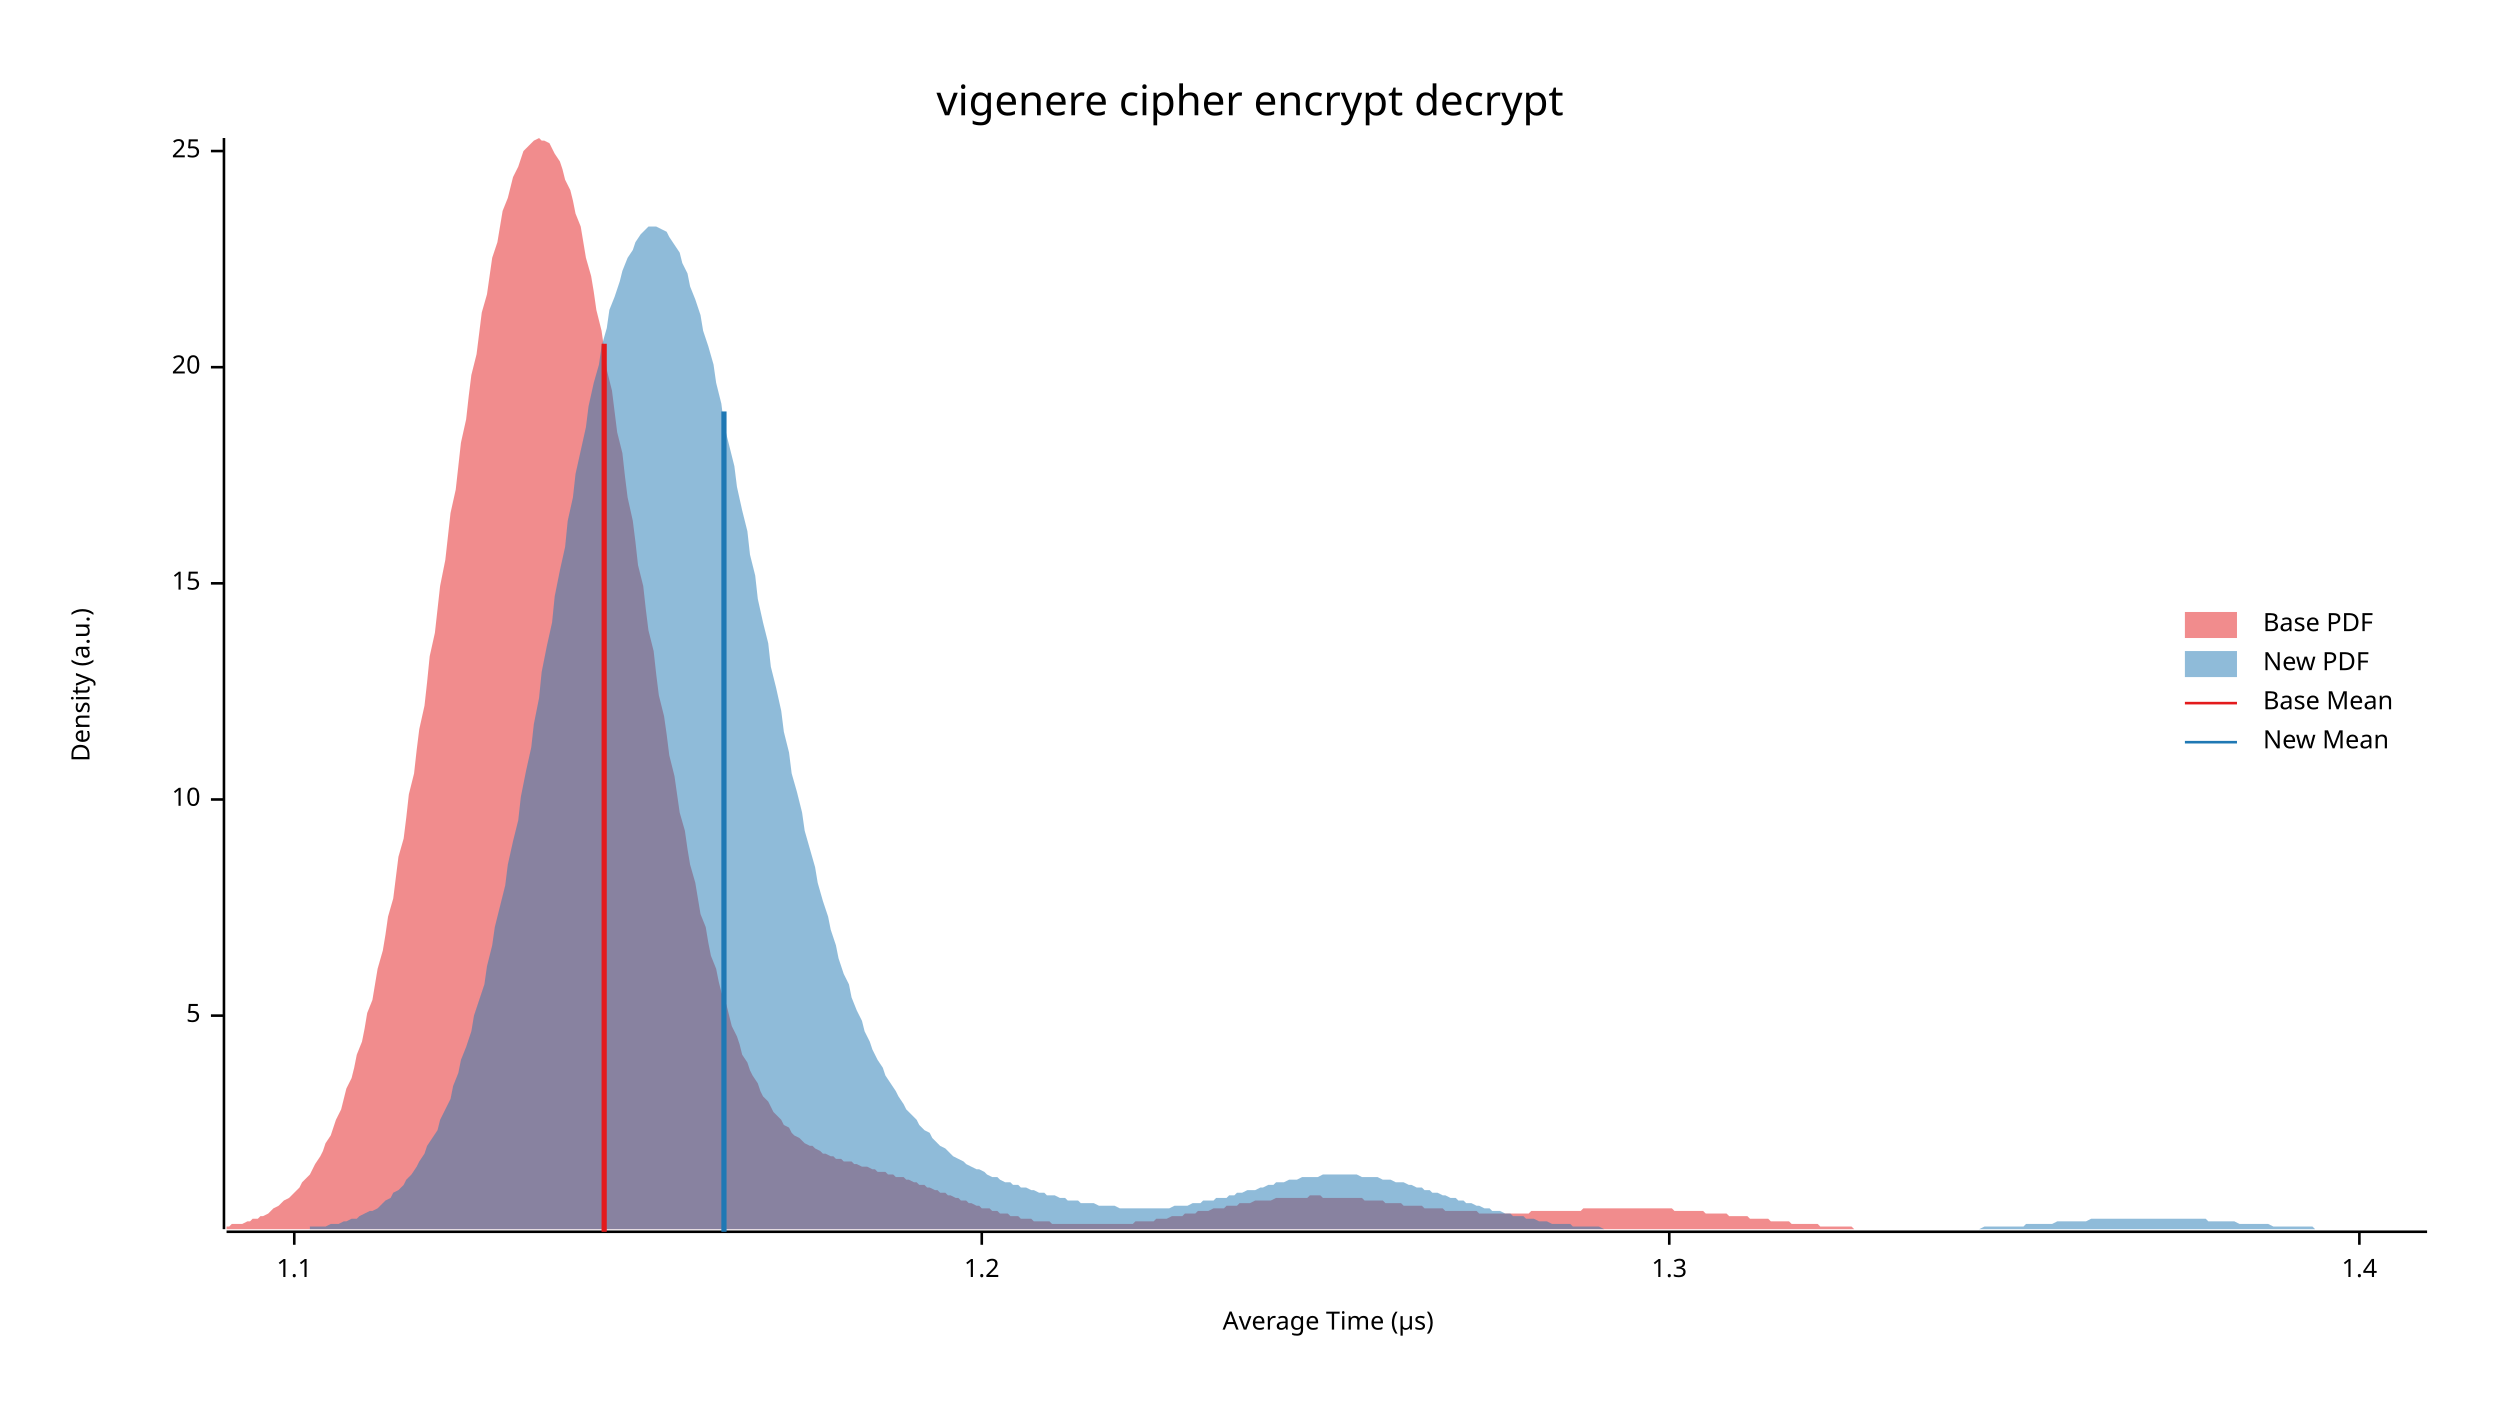
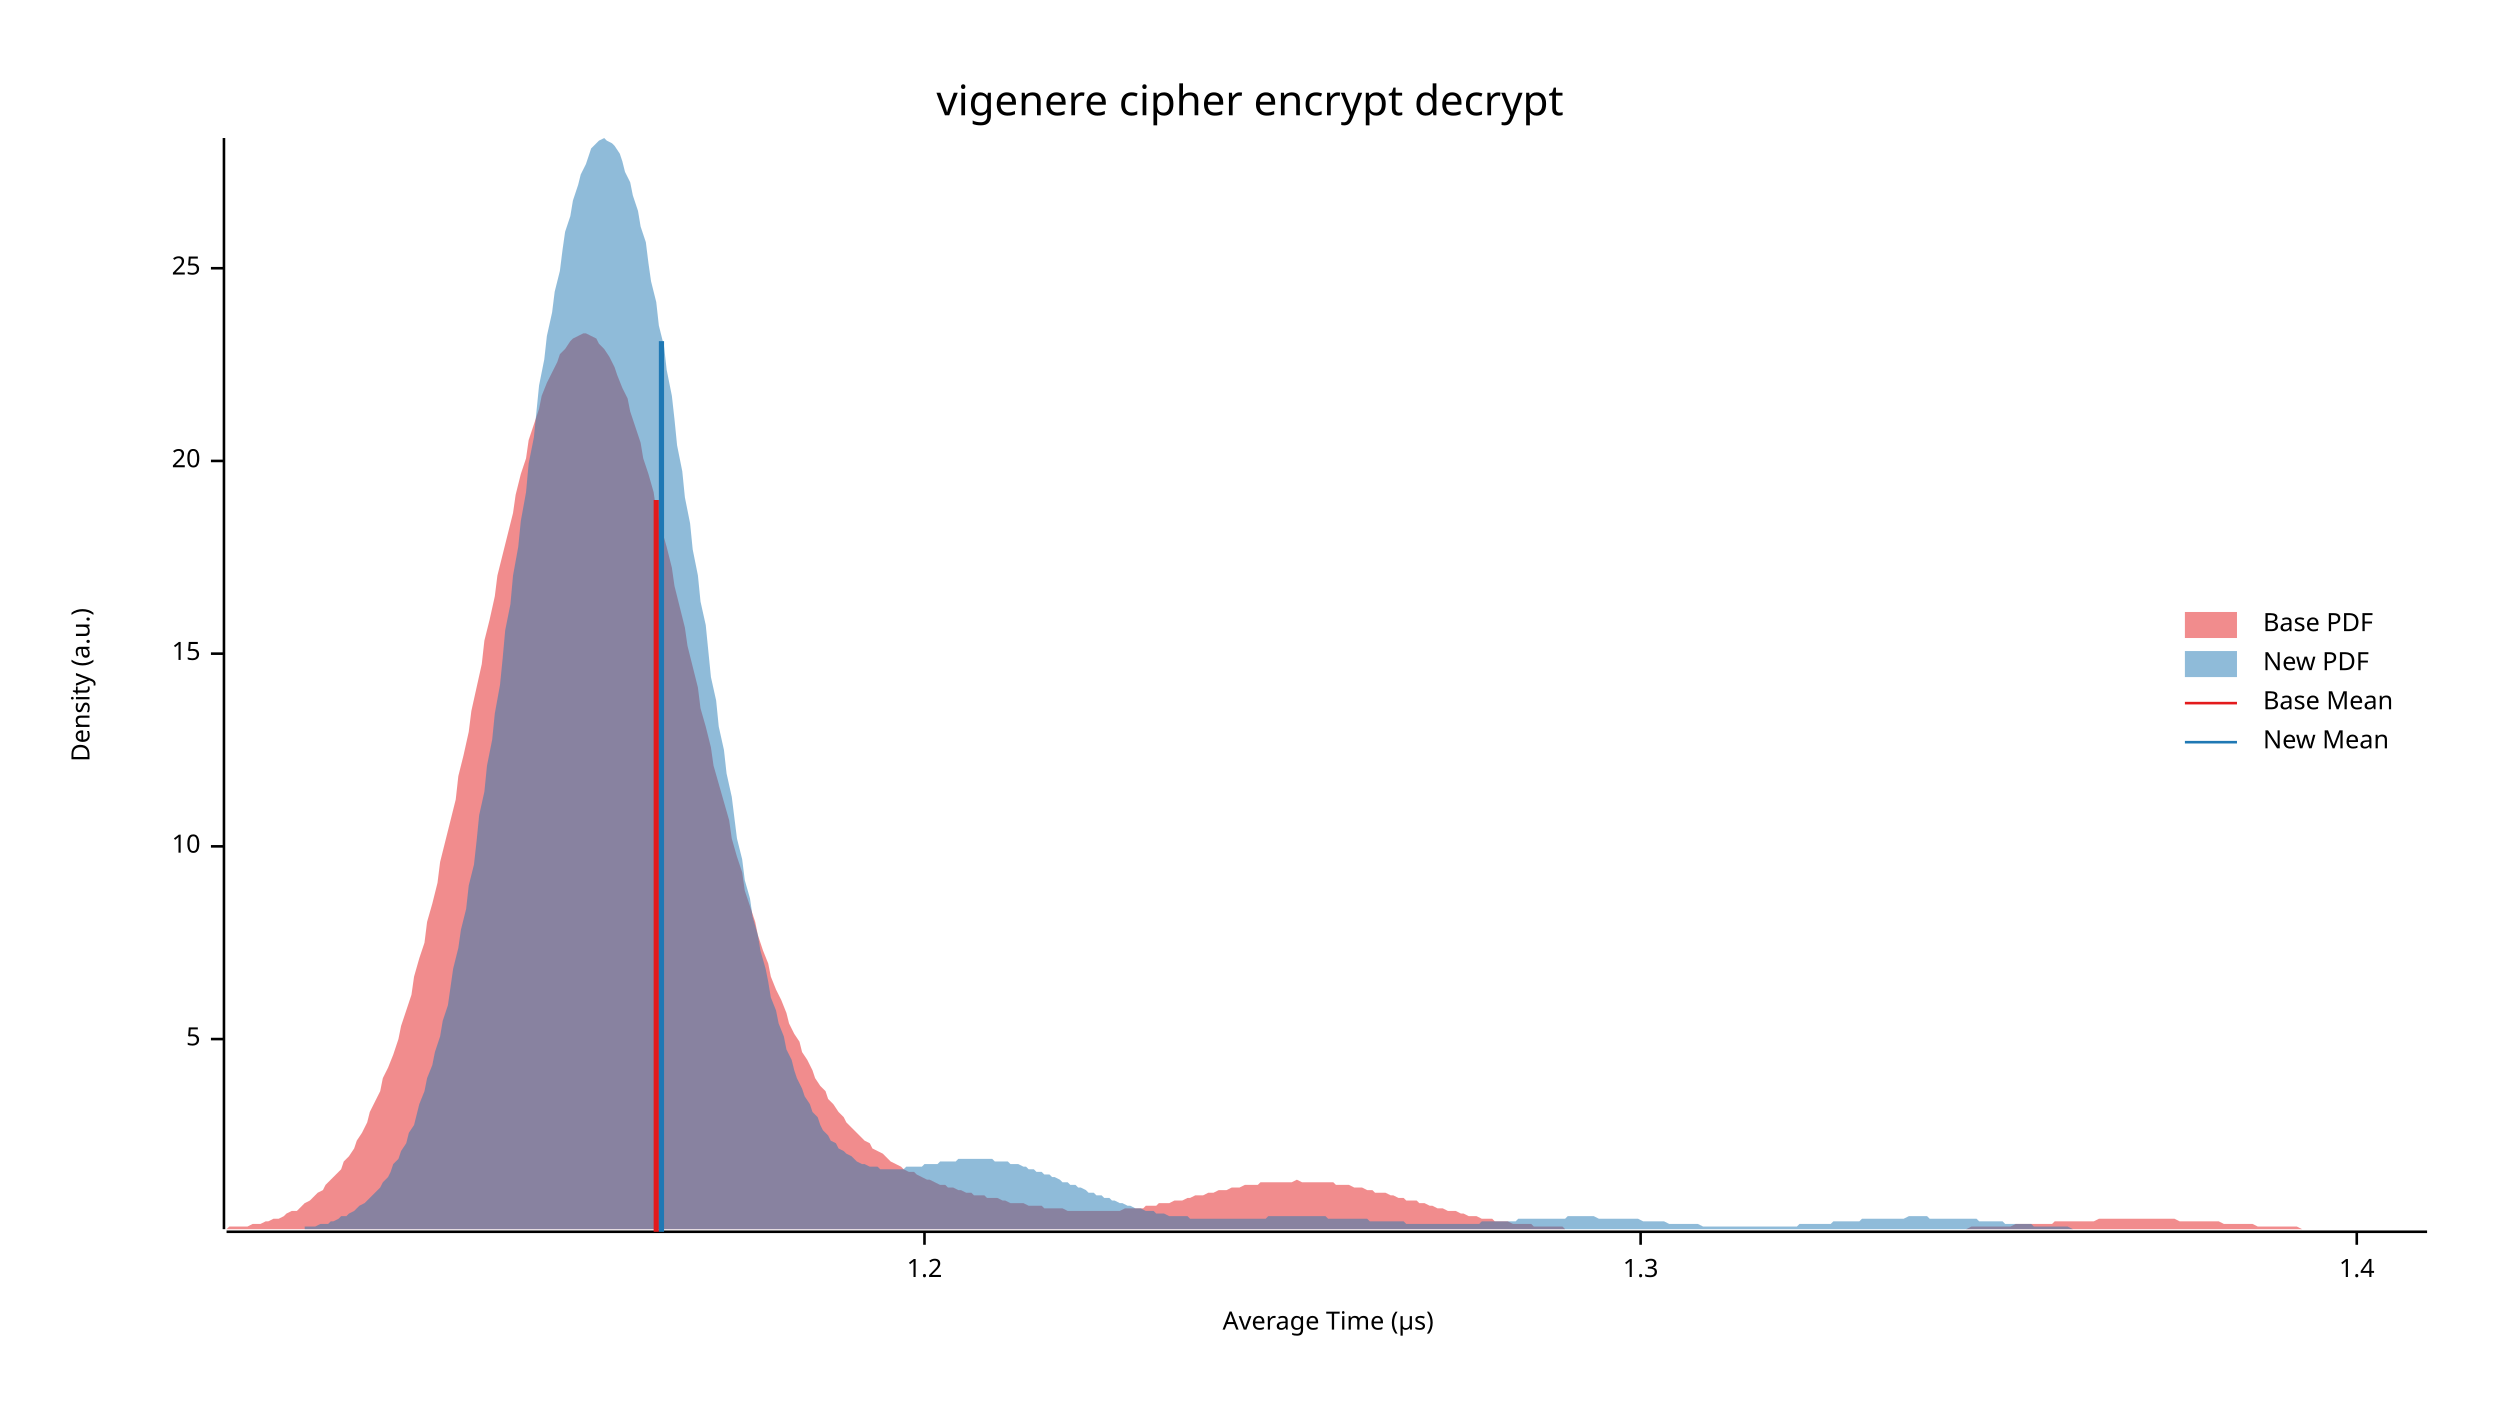
<svg xmlns="http://www.w3.org/2000/svg" width="960" height="540" viewBox="0 0 960 540">
  <text x="480" y="32" dy="0.76em" text-anchor="middle" font-family="sans-serif" font-size="16.129" opacity="1" fill="#000000">
vigenere cipher encrypt decrypt
</text>
  <text x="27" y="263" dy="0.76em" text-anchor="middle" font-family="sans-serif" font-size="9.677" opacity="1" fill="#000000" transform="rotate(270, 27, 263)">
Density (a.u.)
</text>
  <text x="510" y="513" dy="-0.5ex" text-anchor="middle" font-family="sans-serif" font-size="9.677" opacity="1" fill="#000000">
Average Time (µs)
</text>
  <polyline fill="none" opacity="1" stroke="#000000" stroke-width="1" points="86,53 86,472 " />
-   <text x="77" y="390" dy="0.5ex" text-anchor="end" font-family="sans-serif" font-size="9.677" opacity="1" fill="#000000">
+   <text x="77" y="399" dy="0.5ex" text-anchor="end" font-family="sans-serif" font-size="9.677" opacity="1" fill="#000000">
5
</text>
-   <polyline fill="none" opacity="1" stroke="#000000" stroke-width="1" points="81,390 86,390 " />
-   <text x="77" y="307" dy="0.5ex" text-anchor="end" font-family="sans-serif" font-size="9.677" opacity="1" fill="#000000">
+   <polyline fill="none" opacity="1" stroke="#000000" stroke-width="1" points="81,399 86,399 " />
+   <text x="77" y="325" dy="0.5ex" text-anchor="end" font-family="sans-serif" font-size="9.677" opacity="1" fill="#000000">
10
</text>
-   <polyline fill="none" opacity="1" stroke="#000000" stroke-width="1" points="81,307 86,307 " />
-   <text x="77" y="224" dy="0.5ex" text-anchor="end" font-family="sans-serif" font-size="9.677" opacity="1" fill="#000000">
+   <polyline fill="none" opacity="1" stroke="#000000" stroke-width="1" points="81,325 86,325 " />
+   <text x="77" y="251" dy="0.5ex" text-anchor="end" font-family="sans-serif" font-size="9.677" opacity="1" fill="#000000">
15
</text>
-   <polyline fill="none" opacity="1" stroke="#000000" stroke-width="1" points="81,224 86,224 " />
-   <text x="77" y="141" dy="0.5ex" text-anchor="end" font-family="sans-serif" font-size="9.677" opacity="1" fill="#000000">
+   <polyline fill="none" opacity="1" stroke="#000000" stroke-width="1" points="81,251 86,251 " />
+   <text x="77" y="177" dy="0.5ex" text-anchor="end" font-family="sans-serif" font-size="9.677" opacity="1" fill="#000000">
20
</text>
-   <polyline fill="none" opacity="1" stroke="#000000" stroke-width="1" points="81,141 86,141 " />
-   <text x="77" y="58" dy="0.5ex" text-anchor="end" font-family="sans-serif" font-size="9.677" opacity="1" fill="#000000">
+   <polyline fill="none" opacity="1" stroke="#000000" stroke-width="1" points="81,177 86,177 " />
+   <text x="77" y="103" dy="0.5ex" text-anchor="end" font-family="sans-serif" font-size="9.677" opacity="1" fill="#000000">
25
</text>
-   <polyline fill="none" opacity="1" stroke="#000000" stroke-width="1" points="81,58 86,58 " />
+   <polyline fill="none" opacity="1" stroke="#000000" stroke-width="1" points="81,103 86,103 " />
  <polyline fill="none" opacity="1" stroke="#000000" stroke-width="1" points="87,473 932,473 " />
-   <text x="113" y="483" dy="0.76em" text-anchor="middle" font-family="sans-serif" font-size="9.677" opacity="1" fill="#000000">
- 1.1
- </text>
-   <polyline fill="none" opacity="1" stroke="#000000" stroke-width="1" points="113,473 113,478 " />
-   <text x="377" y="483" dy="0.76em" text-anchor="middle" font-family="sans-serif" font-size="9.677" opacity="1" fill="#000000">
+   <text x="355" y="483" dy="0.76em" text-anchor="middle" font-family="sans-serif" font-size="9.677" opacity="1" fill="#000000">
1.2
</text>
-   <polyline fill="none" opacity="1" stroke="#000000" stroke-width="1" points="377,473 377,478 " />
-   <text x="641" y="483" dy="0.76em" text-anchor="middle" font-family="sans-serif" font-size="9.677" opacity="1" fill="#000000">
+   <polyline fill="none" opacity="1" stroke="#000000" stroke-width="1" points="355,473 355,478 " />
+   <text x="630" y="483" dy="0.76em" text-anchor="middle" font-family="sans-serif" font-size="9.677" opacity="1" fill="#000000">
1.3
</text>
-   <polyline fill="none" opacity="1" stroke="#000000" stroke-width="1" points="641,473 641,478 " />
-   <text x="906" y="483" dy="0.76em" text-anchor="middle" font-family="sans-serif" font-size="9.677" opacity="1" fill="#000000">
+   <polyline fill="none" opacity="1" stroke="#000000" stroke-width="1" points="630,473 630,478 " />
+   <text x="905" y="483" dy="0.76em" text-anchor="middle" font-family="sans-serif" font-size="9.677" opacity="1" fill="#000000">
1.4
</text>
-   <polyline fill="none" opacity="1" stroke="#000000" stroke-width="1" points="906,473 906,478 " />
-   <polygon opacity="0.5" fill="#E31A1C" points="87,471 88,471 89,470 91,470 92,470 93,470 95,469 96,469 97,468 99,468 100,467 101,467 103,466 104,465 105,464 107,463 108,462 109,461 111,460 112,459 113,458 115,456 116,454 117,453 119,451 120,449 121,447 123,444 124,442 125,439 127,436 128,433 129,430 131,426 132,422 133,418 135,414 136,410 137,405 139,400 140,395 141,389 143,384 144,378 145,372 147,365 148,359 149,352 151,345 152,337 153,329 155,322 156,314 157,305 159,297 160,288 161,280 163,271 164,262 165,252 167,243 168,234 169,225 171,215 172,206 173,197 175,188 176,179 177,170 179,161 180,152 181,144 183,136 184,128 185,120 187,113 188,106 189,99 191,93 192,87 193,81 195,76 196,72 197,68 199,64 200,61 201,58 203,56 204,55 205,54 207,53 208,54 209,54 211,55 212,57 213,59 215,62 216,65 217,69 219,73 220,77 221,82 223,87 224,93 225,99 227,106 228,112 229,119 231,127 232,134 233,142 235,150 236,158 237,166 239,174 240,183 241,191 243,200 244,208 245,217 247,225 248,234 249,242 251,250 252,259 253,267 255,275 256,282 257,290 259,298 260,305 261,312 263,319 264,326 265,332 267,339 268,345 269,351 271,356 272,362 273,367 275,372 276,377 277,381 279,386 280,390 281,394 283,398 284,401 285,405 287,408 288,411 289,413 291,416 292,419 293,421 295,423 296,425 297,427 299,429 300,430 301,432 303,433 304,435 305,436 307,437 308,438 309,439 311,440 312,440 313,441 315,442 316,443 317,443 319,444 320,444 321,445 323,445 324,446 325,446 327,446 328,447 329,447 331,448 332,448 333,448 335,449 336,449 337,450 339,450 340,450 341,451 343,451 344,452 345,452 347,452 348,453 349,453 351,454 352,454 353,455 355,455 356,456 357,456 359,457 360,457 361,458 363,458 364,459 365,459 367,460 368,460 369,461 371,461 372,462 373,462 375,463 376,463 377,464 379,464 380,464 381,465 383,465 384,466 385,466 387,466 388,467 389,467 391,467 392,468 393,468 395,468 396,468 397,469 399,469 400,469 401,469 403,469 404,470 406,470 407,470 408,470 410,470 411,470 412,470 414,470 415,470 416,470 418,470 419,470 420,470 422,470 423,470 424,470 426,470 427,470 428,470 430,470 431,470 432,470 434,470 435,470 436,469 438,469 439,469 440,469 442,469 443,469 444,468 446,468 447,468 448,468 450,467 451,467 452,467 454,467 455,466 456,466 458,466 459,466 460,465 462,465 463,465 464,465 466,464 467,464 468,464 470,464 471,463 472,463 474,463 475,463 476,462 478,462 479,462 480,462 482,461 483,461 484,461 486,461 487,461 488,461 490,460 491,460 492,460 494,460 495,460 496,460 498,460 499,460 500,460 502,460 503,459 504,459 506,459 507,459 508,460 510,460 511,460 512,460 514,460 515,460 516,460 518,460 519,460 520,460 522,460 523,460 524,461 526,461 527,461 528,461 530,461 531,461 532,462 534,462 535,462 536,462 538,462 539,463 540,463 542,463 543,463 544,463 546,463 547,464 548,464 550,464 551,464 552,464 554,464 555,465 556,465 558,465 559,465 560,465 562,465 563,465 564,465 566,465 567,465 568,466 570,466 571,466 572,466 574,466 575,466 576,466 578,466 579,466 580,466 582,466 583,466 584,466 586,466 587,466 588,465 590,465 591,465 592,465 594,465 595,465 596,465 598,465 599,465 600,465 602,465 603,465 604,465 606,465 607,465 608,464 610,464 611,464 612,464 614,464 615,464 616,464 618,464 619,464 620,464 622,464 623,464 624,464 626,464 627,464 628,464 630,464 631,464 632,464 634,464 635,464 636,464 638,464 639,464 640,464 642,464 643,465 644,465 646,465 647,465 648,465 650,465 651,465 652,465 654,465 655,466 656,466 658,466 659,466 660,466 662,466 663,466 664,467 666,467 667,467 668,467 670,467 671,467 672,468 674,468 675,468 676,468 678,468 679,468 680,469 682,469 683,469 684,469 686,469 687,469 688,470 690,470 691,470 692,470 694,470 695,470 696,470 698,470 699,471 700,471 702,471 703,471 704,471 706,471 707,471 708,471 710,471 711,471 712,472 714,472 715,472 716,472 718,472 719,472 720,472 722,472 723,472 725,472 726,472 727,472 729,472 730,472 731,472 733,472 734,472 735,472 737,472 738,472 739,472 741,472 742,472 743,472 745,472 746,472 747,472 749,472 750,472 751,472 753,472 753,472 87,472 " />
-   <polygon opacity="0.5" fill="#1F78B4" points="119,471 120,471 122,471 124,471 125,471 127,470 129,470 130,470 132,469 133,469 135,468 137,468 138,467 140,466 142,465 143,465 145,464 147,462 148,461 150,460 151,458 153,457 155,455 156,453 158,451 160,448 161,446 163,443 164,440 166,437 168,434 169,430 171,426 173,422 174,417 176,412 177,407 179,402 181,396 182,390 184,384 186,378 187,371 189,363 190,356 192,348 194,340 195,332 197,323 199,315 200,306 202,296 204,287 205,278 207,268 208,258 210,248 212,239 213,229 215,219 217,210 218,200 220,191 221,182 223,173 225,164 226,156 228,147 230,140 231,133 233,126 234,119 236,114 238,108 239,104 241,99 243,96 244,93 246,90 247,89 249,87 251,87 252,87 254,88 256,89 257,91 259,94 261,97 262,101 264,105 265,110 267,115 269,121 270,127 272,133 274,140 275,147 277,155 278,163 280,171 282,179 283,187 285,196 287,204 288,213 290,221 291,230 293,239 295,247 296,256 298,264 300,273 301,281 303,289 304,297 306,304 308,312 309,319 311,326 313,333 314,339 316,346 318,352 319,357 321,363 322,368 324,374 326,378 327,383 329,388 331,392 332,396 334,400 335,403 337,407 339,410 340,413 342,416 344,419 345,421 347,424 348,426 350,428 352,430 353,432 355,434 357,435 358,437 360,439 361,440 363,441 365,443 366,444 368,445 370,446 371,447 373,448 375,449 376,449 378,450 379,451 381,452 383,452 384,453 386,454 388,454 389,455 391,455 392,456 394,456 396,457 397,457 399,458 401,458 402,459 404,459 405,459 407,460 409,460 410,461 412,461 414,461 415,462 417,462 418,462 420,462 422,463 423,463 425,463 427,463 428,463 430,464 432,464 433,464 435,464 436,464 438,464 440,464 441,464 443,464 445,464 446,464 448,464 449,464 451,463 453,463 454,463 456,463 458,462 459,462 461,462 462,461 464,461 466,461 467,460 469,460 471,460 472,459 474,459 475,458 477,458 479,457 480,457 482,457 484,456 485,456 487,455 489,455 490,454 492,454 493,454 495,453 497,453 498,453 500,452 502,452 503,452 505,452 506,452 508,451 510,451 511,451 513,451 515,451 516,451 518,451 519,451 521,451 523,452 524,452 526,452 528,452 529,452 531,453 532,453 534,453 536,454 537,454 539,454 541,455 542,455 544,456 546,456 547,457 549,457 550,458 552,458 554,459 555,459 557,460 559,460 560,461 562,461 563,462 565,462 567,463 568,463 570,464 572,464 573,465 575,465 576,465 578,466 580,466 581,467 583,467 585,467 586,468 588,468 589,468 591,469 593,469 594,469 596,470 598,470 599,470 601,470 603,470 604,471 606,471 607,471 609,471 611,471 612,471 614,471 616,472 617,472 619,472 620,472 622,472 624,472 625,472 627,472 629,472 630,472 632,472 633,472 635,472 637,472 638,472 640,472 642,472 643,472 645,472 646,472 648,472 650,472 651,472 653,472 655,472 656,472 658,472 660,472 661,472 663,472 664,472 666,472 668,472 669,472 671,472 673,472 674,472 676,472 677,472 679,472 681,472 682,472 684,472 686,472 687,472 689,472 690,472 692,472 694,472 695,472 697,472 699,472 700,472 702,472 703,472 705,472 707,472 708,472 710,472 712,472 713,472 715,472 717,472 718,472 720,472 721,472 723,472 725,472 726,472 728,472 730,472 731,472 733,472 734,472 736,472 738,472 739,472 741,472 743,472 744,472 746,472 747,472 749,472 751,472 752,472 754,472 756,472 757,472 759,472 760,472 762,471 764,471 765,471 767,471 769,471 770,471 772,471 774,471 775,471 777,471 778,470 780,470 782,470 783,470 785,470 787,470 788,470 790,469 791,469 793,469 795,469 796,469 798,469 800,469 801,469 803,468 804,468 806,468 808,468 809,468 811,468 813,468 814,468 816,468 817,468 819,468 821,468 822,468 824,468 826,468 827,468 829,468 831,468 832,468 834,468 835,468 837,468 839,468 840,468 842,468 844,468 845,468 847,468 848,469 850,469 852,469 853,469 855,469 857,469 858,469 860,470 861,470 863,470 865,470 866,470 868,470 870,470 871,470 873,471 874,471 876,471 878,471 879,471 881,471 883,471 884,471 886,471 888,471 889,472 891,472 892,472 894,472 896,472 897,472 899,472 901,472 902,472 904,472 905,472 907,472 909,472 910,472 912,472 914,472 915,472 917,472 918,472 920,472 922,472 923,472 925,472 927,472 928,472 930,472 932,472 932,472 119,472 " />
-   <polyline fill="none" opacity="1" stroke="#E31A1C" stroke-width="2" points="232,473 232,132 " />
-   <polyline fill="none" opacity="1" stroke="#1F78B4" stroke-width="2" points="278,473 278,158 " />
+   <polyline fill="none" opacity="1" stroke="#000000" stroke-width="1" points="905,473 905,478 " />
+   <polygon opacity="0.5" fill="#E31A1C" points="87,472 88,471 90,471 92,471 93,471 95,471 97,470 98,470 100,470 102,469 103,469 105,468 107,468 109,467 110,466 112,465 114,465 115,464 117,462 119,461 120,460 122,458 124,457 125,455 127,453 129,451 131,449 132,446 134,444 136,441 137,438 139,435 141,431 142,427 144,423 146,419 147,414 149,410 151,405 153,399 154,394 156,388 158,382 159,375 161,368 163,362 164,354 166,347 168,339 169,331 171,323 173,315 175,307 176,298 178,290 180,281 181,273 183,264 185,255 186,246 188,238 190,229 191,221 193,213 195,205 197,197 198,190 200,182 202,176 203,169 205,163 207,157 208,152 210,147 212,143 214,139 215,136 217,134 219,131 220,130 222,129 224,128 225,128 227,129 229,130 230,132 232,134 234,137 236,141 237,144 239,149 241,153 242,158 244,164 246,170 247,176 249,182 251,189 252,196 254,203 256,210 258,218 259,225 261,233 263,241 264,248 266,256 268,264 269,272 271,279 273,287 274,294 276,301 278,308 280,315 281,322 283,329 285,335 286,342 288,348 290,354 291,359 293,365 295,370 296,375 298,380 300,384 302,389 303,393 305,397 307,400 308,404 310,407 312,411 313,414 315,417 317,419 318,422 320,424 322,427 324,429 325,431 327,433 329,435 330,436 332,438 334,439 335,441 337,442 339,443 341,445 342,446 344,447 346,448 347,449 349,450 351,450 352,451 354,452 356,453 357,453 359,454 361,455 363,455 364,456 366,456 368,457 369,457 371,458 373,458 374,459 376,459 378,459 379,460 381,460 383,460 385,461 386,461 388,462 390,462 391,462 393,462 395,463 396,463 398,463 400,463 401,464 403,464 405,464 407,464 408,464 410,465 412,465 413,465 415,465 417,465 418,465 420,465 422,465 423,465 425,465 427,465 429,465 430,465 432,464 434,464 435,464 437,464 439,464 440,463 442,463 444,463 445,462 447,462 449,462 451,461 452,461 454,461 456,460 457,460 459,459 461,459 462,459 464,458 466,458 468,457 469,457 471,457 473,456 474,456 476,456 478,455 479,455 481,455 483,455 484,454 486,454 488,454 490,454 491,454 493,454 495,454 496,454 498,453 500,454 501,454 503,454 505,454 506,454 508,454 510,454 512,454 513,455 515,455 517,455 518,455 520,456 522,456 523,456 525,457 527,457 528,458 530,458 532,458 534,459 535,459 537,460 539,460 540,461 542,461 544,461 545,462 547,462 549,463 550,463 552,464 554,464 556,465 557,465 559,465 561,466 562,466 564,467 566,467 567,467 569,468 571,468 573,468 574,469 576,469 578,469 579,469 581,470 583,470 584,470 586,470 588,470 589,471 591,471 593,471 595,471 596,471 598,471 600,471 601,472 603,472 605,472 606,472 608,472 610,472 611,472 613,472 615,472 617,472 618,472 620,472 622,472 623,472 625,472 627,472 628,472 630,472 632,472 633,472 635,472 637,472 639,472 640,472 642,472 644,472 645,472 647,472 649,472 650,472 652,472 654,472 655,472 657,472 659,472 661,472 662,472 664,472 666,472 667,472 669,472 671,472 672,472 674,472 676,472 677,472 679,472 681,472 683,472 684,472 686,472 688,472 689,472 691,472 693,472 694,472 696,472 698,472 700,472 701,472 703,472 705,472 706,472 708,472 710,472 711,472 713,472 715,472 716,472 718,472 720,472 722,472 723,472 725,472 727,472 728,472 730,472 732,472 733,472 735,472 737,472 738,472 740,472 742,472 744,472 745,472 747,472 749,472 750,472 752,472 754,472 755,472 757,471 759,471 760,471 762,471 764,471 766,471 767,471 769,471 771,471 772,471 774,470 776,470 777,470 779,470 781,470 782,470 784,470 786,470 788,470 789,469 791,469 793,469 794,469 796,469 798,469 799,469 801,469 803,469 804,469 806,468 808,468 810,468 811,468 813,468 815,468 816,468 818,468 820,468 821,468 823,468 825,468 827,468 828,468 830,468 832,468 833,468 835,468 837,469 838,469 840,469 842,469 843,469 845,469 847,469 849,469 850,469 852,469 854,470 855,470 857,470 859,470 860,470 862,470 864,470 865,470 867,471 869,471 871,471 872,471 874,471 876,471 877,471 879,471 881,471 882,471 884,472 886,472 887,472 889,472 891,472 893,472 894,472 896,472 898,472 899,472 901,472 903,472 904,472 906,472 908,472 909,472 911,472 913,472 915,472 916,472 918,472 920,472 921,472 923,472 925,472 926,472 928,472 930,472 932,472 932,472 87,472 " />
+   <polygon opacity="0.5" fill="#1F78B4" points="117,471 118,471 120,471 121,471 123,470 124,470 126,470 127,469 128,469 130,468 131,467 133,467 134,466 136,465 137,464 138,463 140,462 141,461 143,459 144,458 146,456 147,454 149,452 150,450 151,447 153,445 154,442 156,439 157,435 159,432 160,428 161,424 163,419 164,414 166,409 167,404 169,398 170,392 172,386 173,379 174,372 176,364 177,357 179,349 180,340 182,332 183,323 184,313 186,304 187,294 189,284 190,274 192,263 193,253 194,242 196,232 197,221 199,210 200,200 202,189 203,178 205,168 206,158 207,148 209,138 210,129 212,120 213,112 215,104 216,96 217,89 219,83 220,77 222,71 223,67 225,63 226,60 227,57 229,55 230,54 232,53 233,54 235,55 236,56 238,59 239,62 240,66 242,70 243,75 245,81 246,87 248,93 249,101 250,108 252,116 253,125 255,133 256,142 258,152 259,161 260,171 262,181 263,191 265,201 266,211 268,221 269,231 271,240 272,250 273,260 275,269 276,279 278,288 279,297 281,306 282,314 283,322 285,330 286,338 288,345 289,352 291,359 292,365 294,372 295,377 296,383 298,388 299,393 301,398 302,403 304,407 305,411 306,414 308,418 309,421 311,424 312,427 314,429 315,432 316,434 318,436 319,438 321,439 322,441 324,442 325,443 327,444 328,445 329,446 331,447 332,447 334,448 335,448 337,448 338,449 339,449 341,449 342,449 344,449 345,449 347,449 348,448 349,448 351,448 352,448 354,448 355,447 357,447 358,447 360,447 361,446 362,446 364,446 365,446 367,446 368,445 370,445 371,445 372,445 374,445 375,445 377,445 378,445 380,445 381,445 382,446 384,446 385,446 387,446 388,447 390,447 391,447 393,448 394,448 395,449 397,449 398,450 400,450 401,451 403,451 404,452 405,452 407,453 408,454 410,454 411,455 413,455 414,456 415,456 417,457 418,458 420,458 421,459 423,459 424,460 426,460 427,461 428,461 430,462 431,462 433,463 434,463 436,464 437,464 438,464 440,465 441,465 443,465 444,466 446,466 447,466 449,467 450,467 451,467 453,467 454,467 456,467 457,468 459,468 460,468 461,468 463,468 464,468 466,468 467,468 469,468 470,468 471,468 473,468 474,468 476,468 477,468 479,468 480,468 482,468 483,468 484,468 486,468 487,467 489,467 490,467 492,467 493,467 494,467 496,467 497,467 499,467 500,467 502,467 503,467 504,467 506,467 507,467 509,467 510,468 512,468 513,468 515,468 516,468 517,468 519,468 520,468 522,468 523,468 525,468 526,469 527,469 529,469 530,469 532,469 533,469 535,469 536,469 537,469 539,469 540,470 542,470 543,470 545,470 546,470 548,470 549,470 550,470 552,470 553,470 555,470 556,470 558,470 559,470 560,470 562,470 563,470 565,470 566,470 568,470 569,469 571,469 572,469 573,469 575,469 576,469 578,469 579,469 581,469 582,469 583,468 585,468 586,468 588,468 589,468 591,468 592,468 593,468 595,468 596,468 598,468 599,468 601,468 602,467 604,467 605,467 606,467 608,467 609,467 611,467 612,467 614,468 615,468 616,468 618,468 619,468 621,468 622,468 624,468 625,468 626,468 628,468 629,468 631,469 632,469 634,469 635,469 637,469 638,469 639,469 641,470 642,470 644,470 645,470 647,470 648,470 649,470 651,470 652,470 654,471 655,471 657,471 658,471 659,471 661,471 662,471 664,471 665,471 667,471 668,471 670,471 671,471 672,471 674,471 675,471 677,471 678,471 680,471 681,471 682,471 684,471 685,471 687,471 688,471 690,471 691,470 692,470 694,470 695,470 697,470 698,470 700,470 701,470 703,470 704,469 705,469 707,469 708,469 710,469 711,469 713,469 714,469 715,468 717,468 718,468 720,468 721,468 723,468 724,468 726,468 727,468 728,468 730,468 731,468 733,467 734,467 736,467 737,467 738,467 740,467 741,468 743,468 744,468 746,468 747,468 748,468 750,468 751,468 753,468 754,468 756,468 757,468 759,468 760,469 761,469 763,469 764,469 766,469 767,469 769,469 770,470 771,470 773,470 774,470 776,470 777,470 779,470 780,470 781,471 783,471 784,471 786,471 787,471 789,471 790,471 792,471 793,471 794,471 796,472 797,472 799,472 800,472 802,472 803,472 804,472 806,472 807,472 809,472 810,472 812,472 813,472 814,472 816,472 817,472 819,472 820,472 822,472 823,472 825,472 826,472 827,472 829,472 830,472 832,472 833,472 833,472 117,472 " />
+   <polyline fill="none" opacity="1" stroke="#E31A1C" stroke-width="2" points="252,473 252,192 " />
+   <polyline fill="none" opacity="1" stroke="#1F78B4" stroke-width="2" points="254,473 254,131 " />
  <text x="869" y="235" dy="0.76em" text-anchor="start" font-family="sans-serif" font-size="9.677" opacity="1" fill="#000000">
Base PDF
</text>
  <text x="869" y="250" dy="0.76em" text-anchor="start" font-family="sans-serif" font-size="9.677" opacity="1" fill="#000000">
New PDF
</text>
  <text x="869" y="265" dy="0.76em" text-anchor="start" font-family="sans-serif" font-size="9.677" opacity="1" fill="#000000">
Base Mean
</text>
  <text x="869" y="280" dy="0.76em" text-anchor="start" font-family="sans-serif" font-size="9.677" opacity="1" fill="#000000">
New Mean
</text>
  <rect x="839" y="235" width="20" height="10" opacity="0.5" fill="#E31A1C" stroke="none" />
  <rect x="839" y="250" width="20" height="10" opacity="0.5" fill="#1F78B4" stroke="none" />
  <polyline fill="none" opacity="1" stroke="#E31A1C" stroke-width="1" points="839,270 859,270 " />
  <polyline fill="none" opacity="1" stroke="#1F78B4" stroke-width="1" points="839,285 859,285 " />
</svg>
